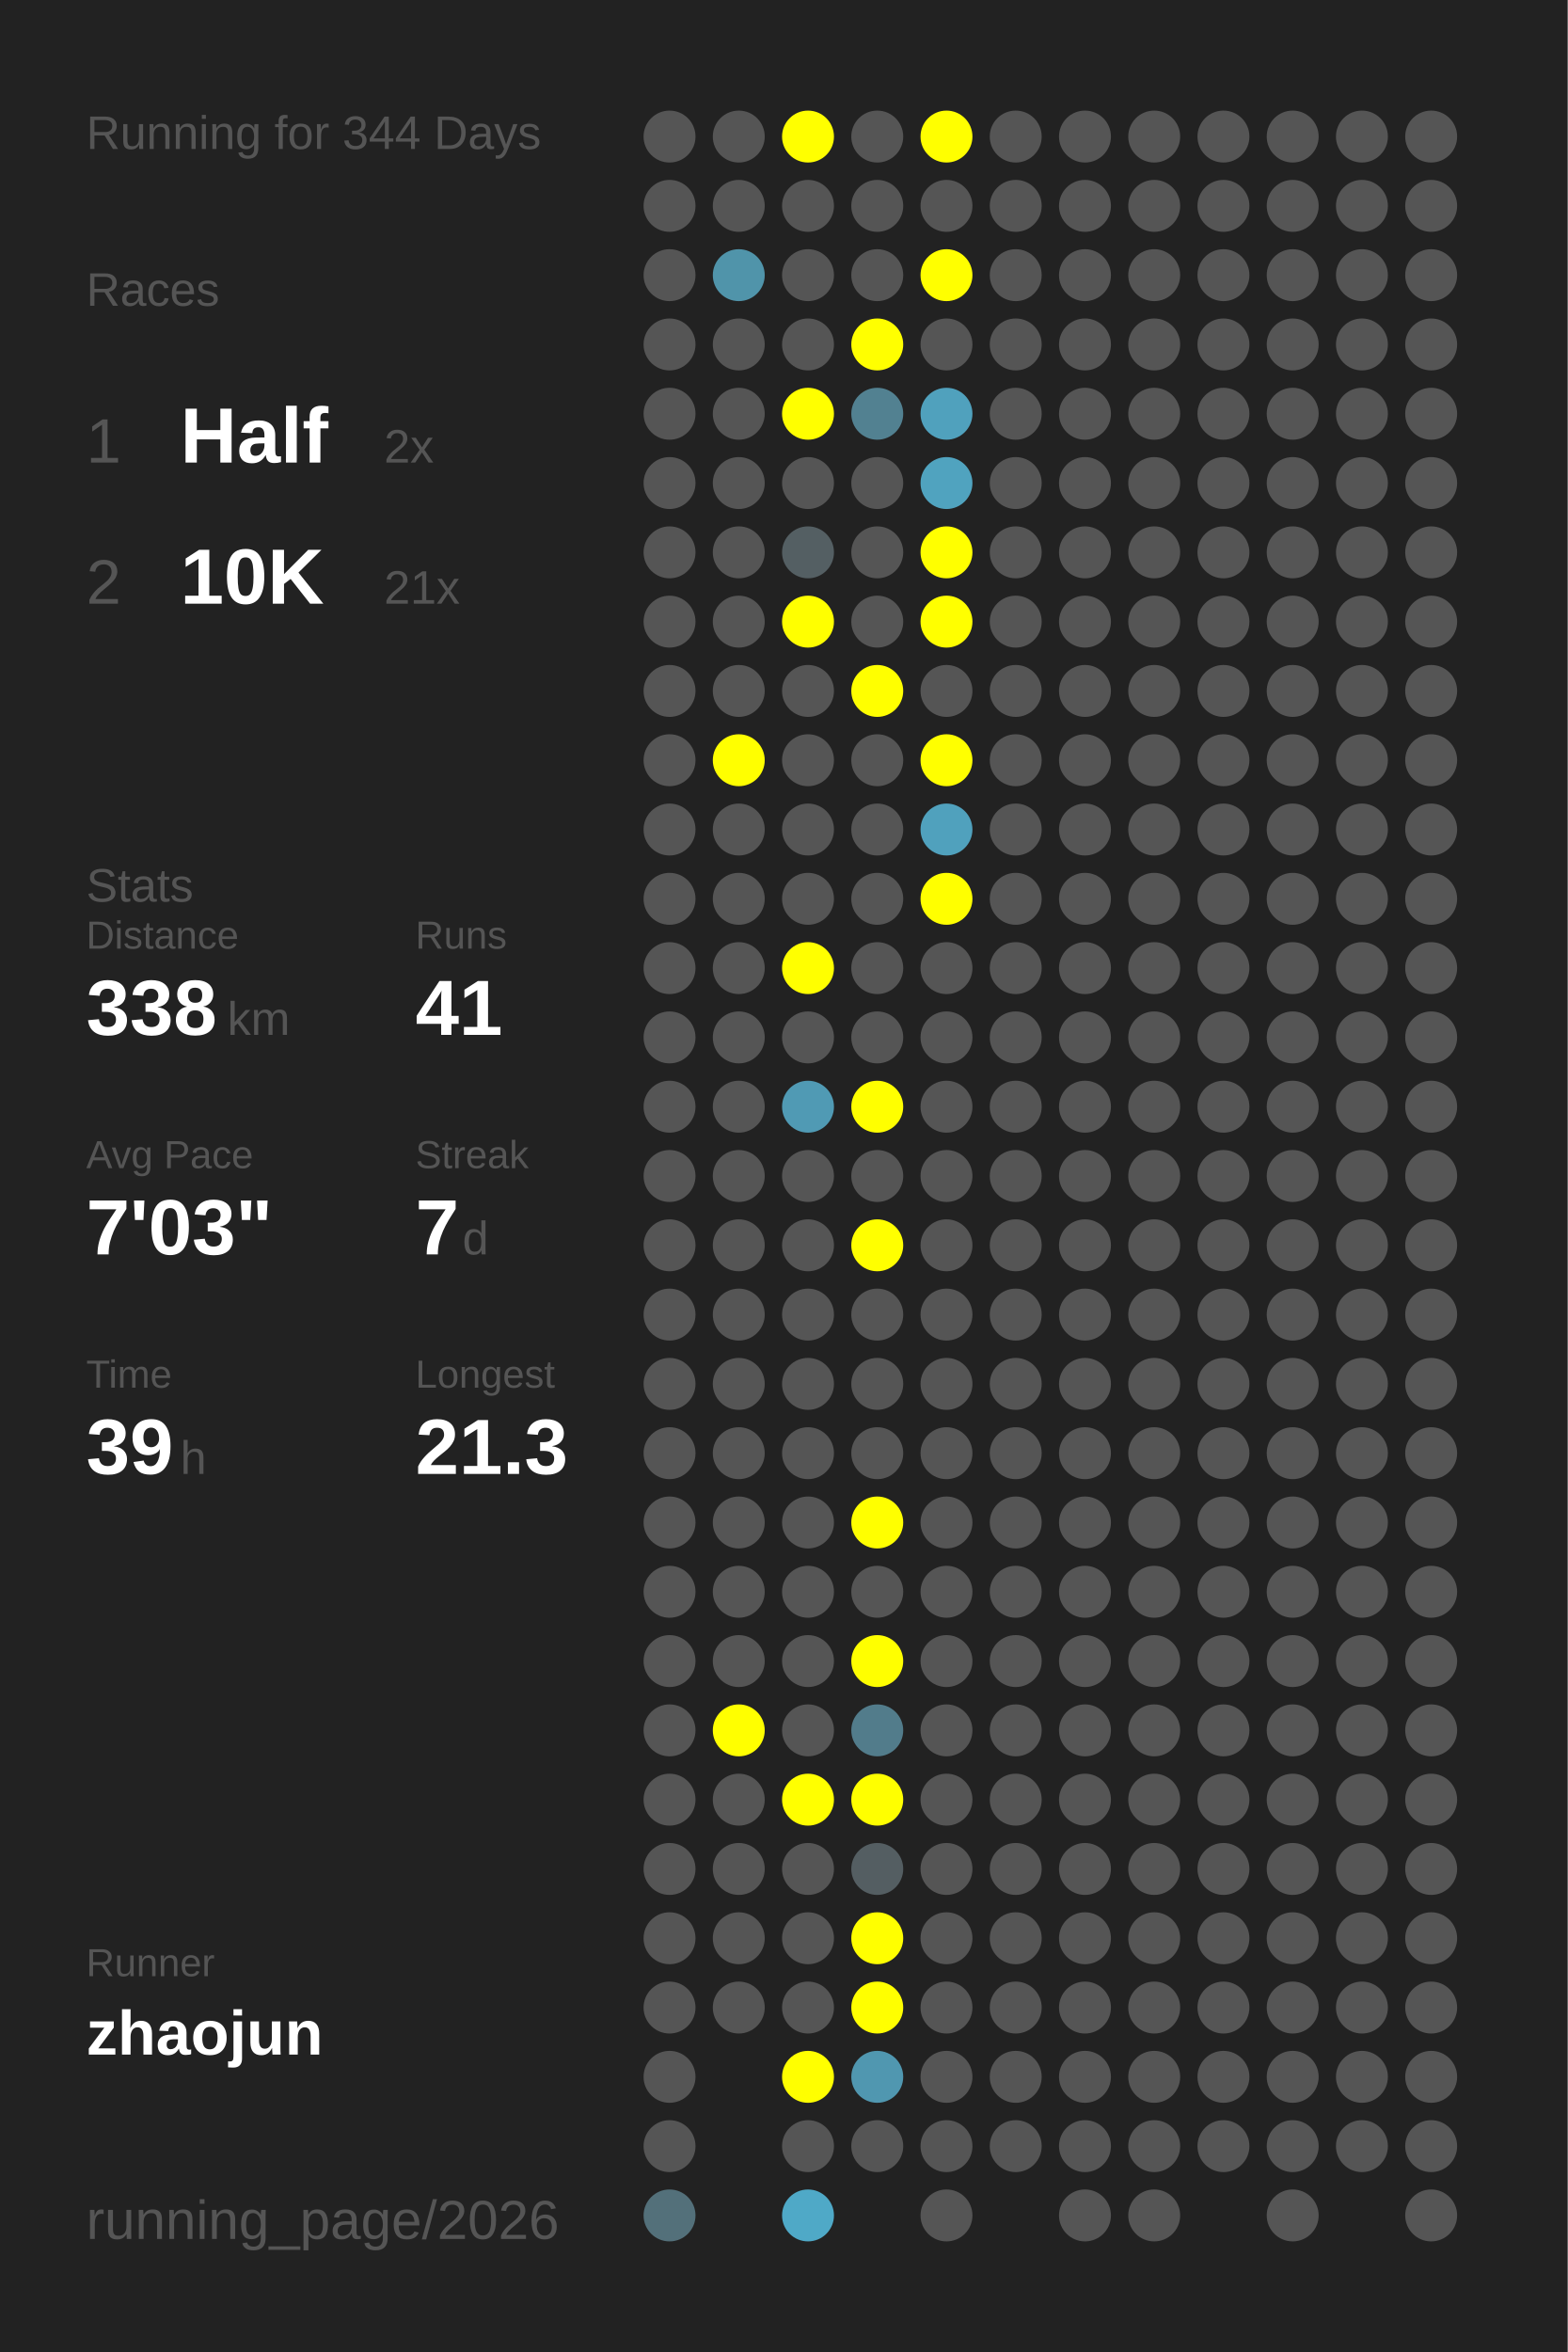
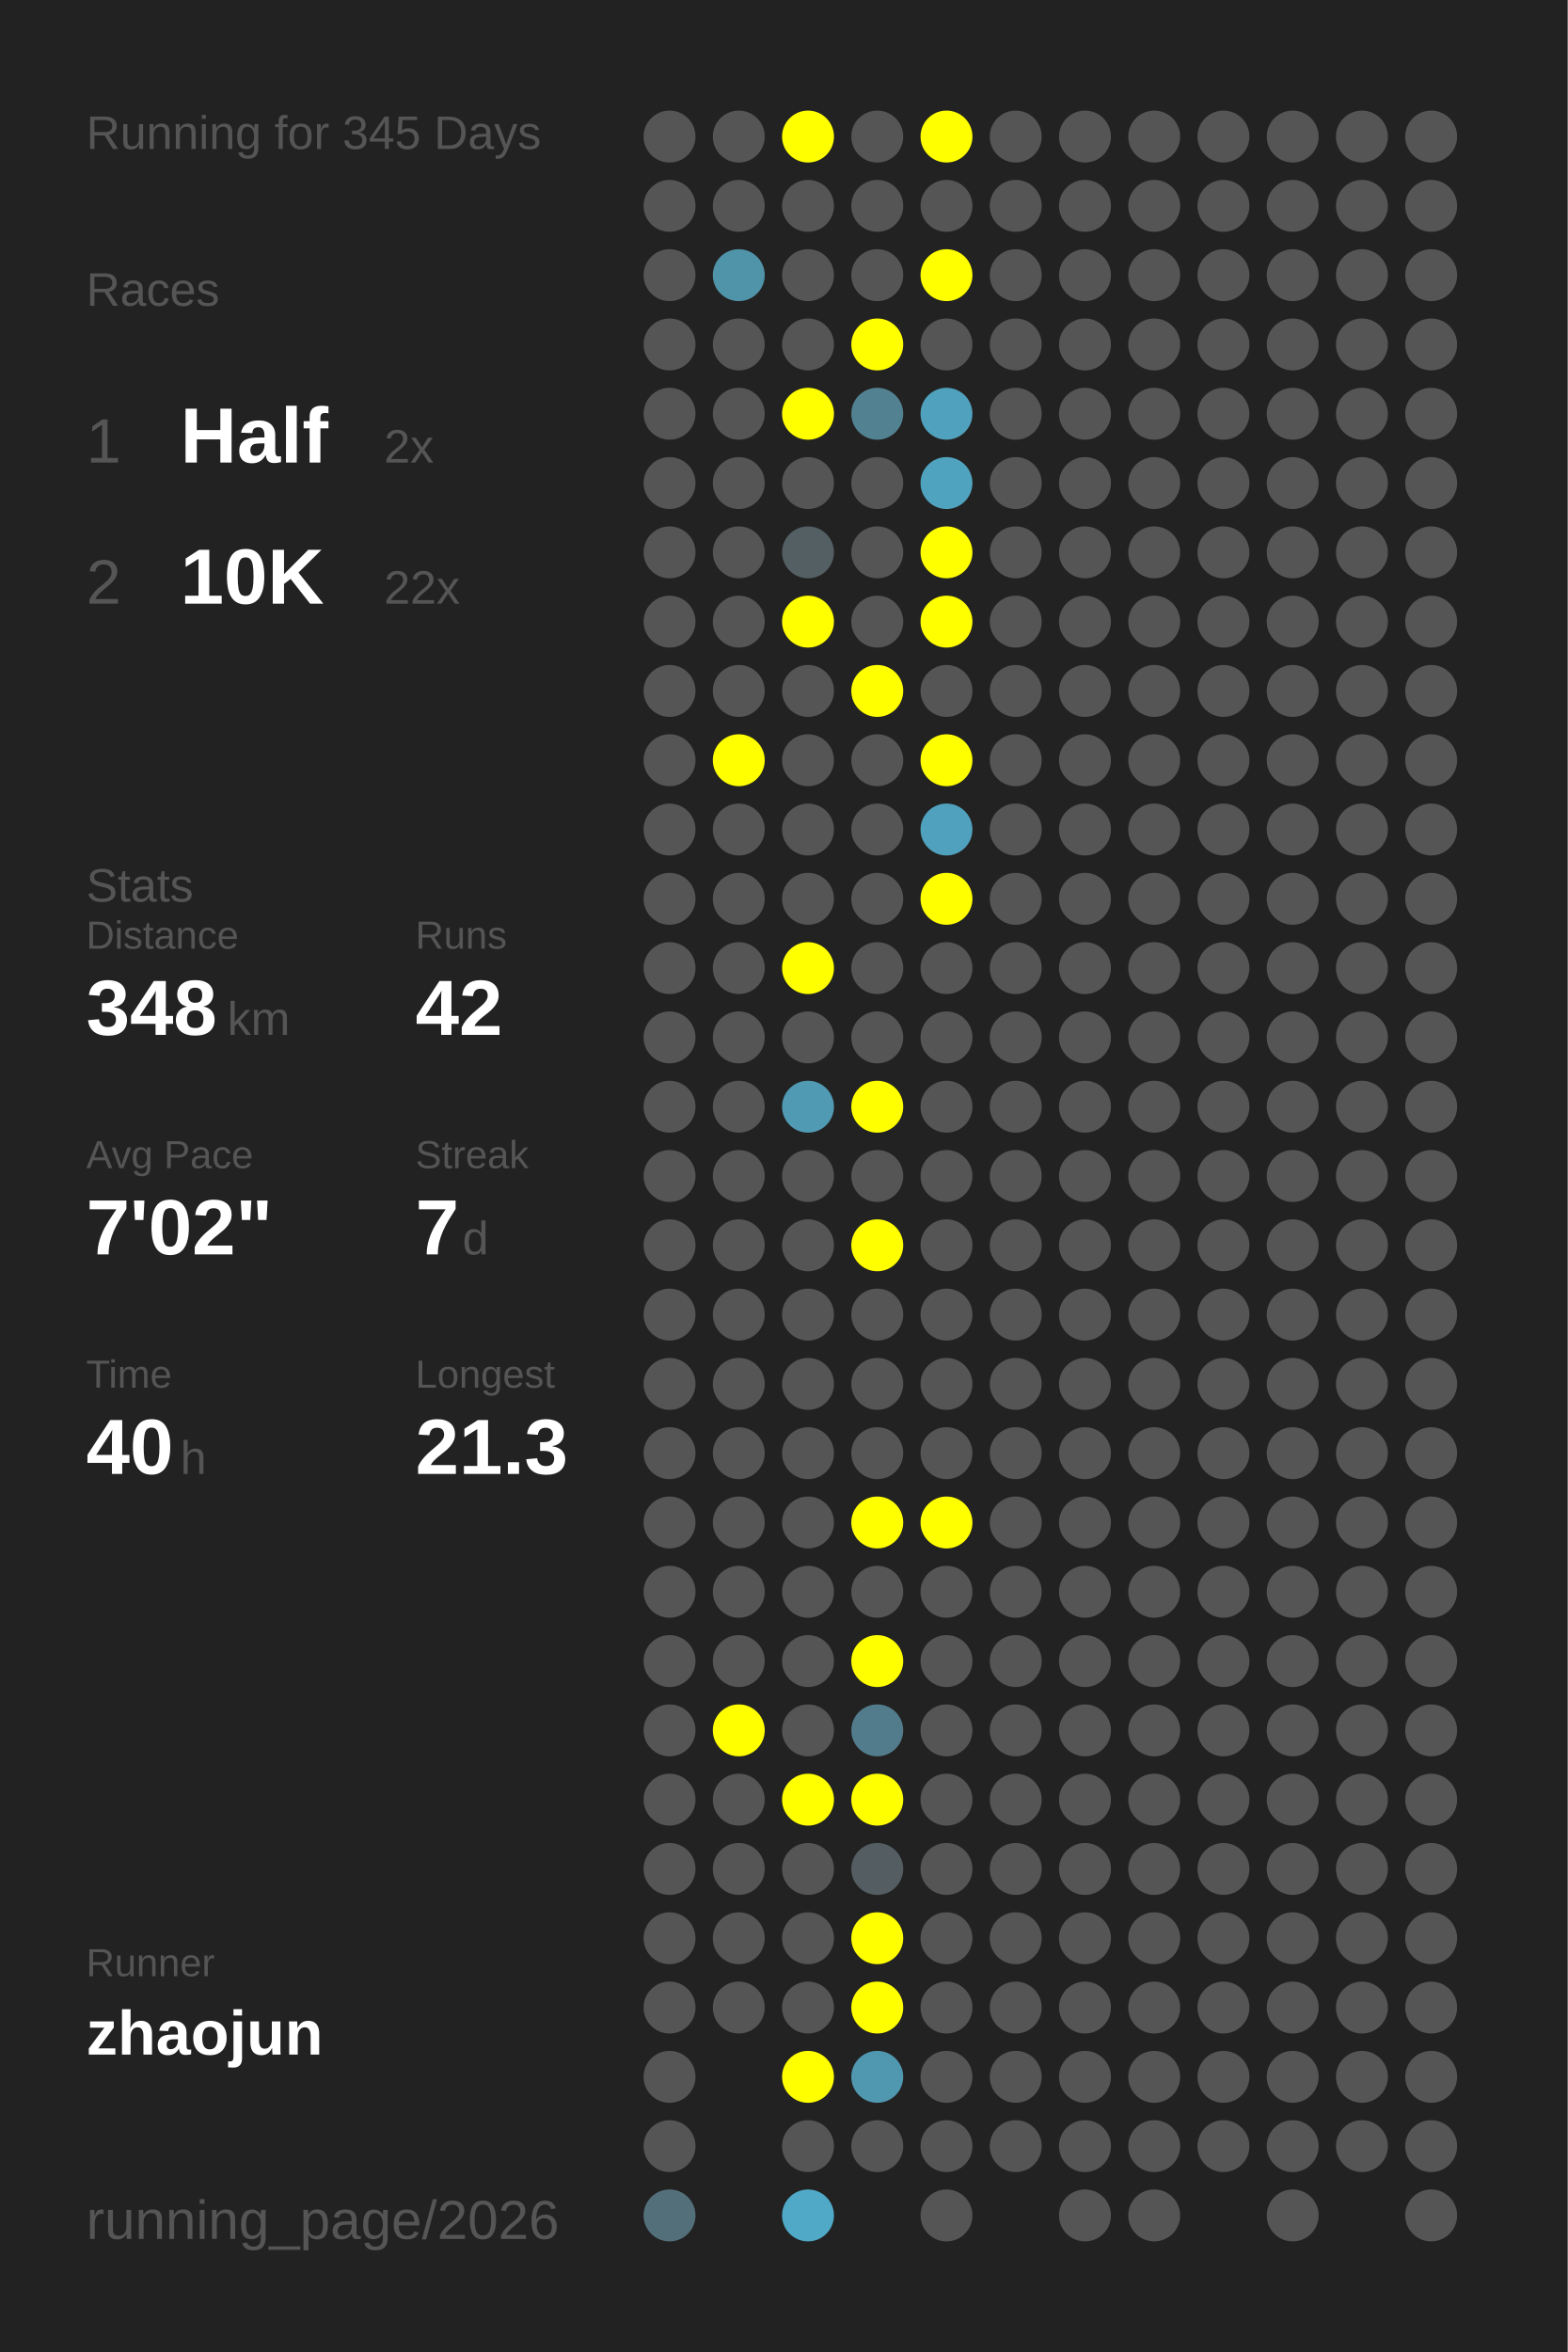
<svg xmlns="http://www.w3.org/2000/svg" baseProfile="full" height="300mm" version="1.1" viewBox="0,0,200,300" width="200mm">
  <defs />
  <rect fill="#222222" height="300" width="200" x="0" y="0" />
-   <text fill="#555555" style="font-size:6px; font-family:Arial;" x="11" y="19">Running for 344 Days</text>
+   <text fill="#555555" style="font-size:6px; font-family:Arial;" x="11" y="19">Running for 345 Days</text>
  <text fill="#555555" style="font-size:6px; font-family:Arial;" x="11" y="39">Races</text>
  <text fill="#555555" style="font-size:8px; font-family:Arial;" x="11" y="59">1</text>
  <text fill="#FFFFFF" style="font-size:10px; font-family:Arial; font-weight:bold;" x="23" y="59">Half</text>
  <text fill="#555555" style="font-size:6px; font-family:Arial;" x="49" y="59">2x</text>
  <text fill="#555555" style="font-size:8px; font-family:Arial;" x="11" y="77">2</text>
  <text fill="#FFFFFF" style="font-size:10px; font-family:Arial; font-weight:bold;" x="23" y="77">10K</text>
-   <text fill="#555555" style="font-size:6px; font-family:Arial;" x="49" y="77">21x</text>
+   <text fill="#555555" style="font-size:6px; font-family:Arial;" x="49" y="77">22x</text>
  <text fill="#555555" style="font-size:6px; font-family:Arial;" x="11" y="115">Stats</text>
  <text fill="#555555" style="font-size:5px; font-family:Arial;" x="11" y="121">Distance</text>
-   <text fill="#FFFFFF" style="font-size:10px; font-family:Arial; font-weight:bold;" x="11" y="132">338</text>
+   <text fill="#FFFFFF" style="font-size:10px; font-family:Arial; font-weight:bold;" x="11" y="132">348</text>
  <text fill="#555555" style="font-size:6px; font-family:Arial;" x="29" y="132">km</text>
  <text fill="#555555" style="font-size:5px; font-family:Arial;" x="53" y="121">Runs</text>
-   <text fill="#FFFFFF" style="font-size:10px; font-family:Arial; font-weight:bold;" x="53" y="132">41</text>
+   <text fill="#FFFFFF" style="font-size:10px; font-family:Arial; font-weight:bold;" x="53" y="132">42</text>
  <text fill="#555555" style="font-size:5px; font-family:Arial;" x="11" y="149">Avg Pace</text>
-   <text fill="#FFFFFF" style="font-size:10px; font-family:Arial; font-weight:bold;" x="11" y="160">7'03"</text>
+   <text fill="#FFFFFF" style="font-size:10px; font-family:Arial; font-weight:bold;" x="11" y="160">7'02"</text>
  <text fill="#555555" style="font-size:5px; font-family:Arial;" x="53" y="149">Streak</text>
  <text fill="#FFFFFF" style="font-size:10px; font-family:Arial; font-weight:bold;" x="53" y="160">7</text>
  <text fill="#555555" style="font-size:6px; font-family:Arial;" x="59" y="160">d</text>
  <text fill="#555555" style="font-size:5px; font-family:Arial;" x="11" y="177">Time</text>
-   <text fill="#FFFFFF" style="font-size:10px; font-family:Arial; font-weight:bold;" x="11" y="188">39</text>
+   <text fill="#FFFFFF" style="font-size:10px; font-family:Arial; font-weight:bold;" x="11" y="188">40</text>
  <text fill="#555555" style="font-size:6px; font-family:Arial;" x="23" y="188">h</text>
  <text fill="#555555" style="font-size:5px; font-family:Arial;" x="53" y="177">Longest</text>
  <text fill="#FFFFFF" style="font-size:10px; font-family:Arial; font-weight:bold;" x="53" y="188">21.3</text>
  <text fill="#555555" style="font-size:5px; font-family:Arial;" x="11" y="252.065">Runner</text>
  <text fill="#FFFFFF" style="font-size:8px; font-family:Arial; font-weight:bold;" x="11" y="262.065">zhaojun</text>
  <text fill="#555555" style="font-size:7px; font-family:Arial;" x="11" y="285.581">running_page/2026</text>
  <circle cx="85.417" cy="17.419" fill="#555555" r="3.312" />
  <circle cx="85.417" cy="26.258" fill="#555555" r="3.312" />
  <circle cx="85.417" cy="35.097" fill="#555555" r="3.312" />
  <circle cx="85.417" cy="43.935" fill="#555555" r="3.312" />
  <circle cx="85.417" cy="52.774" fill="#555555" r="3.312" />
  <circle cx="85.417" cy="61.613" fill="#555555" r="3.312" />
  <circle cx="85.417" cy="70.452" fill="#555555" r="3.312" />
  <circle cx="85.417" cy="79.29" fill="#555555" r="3.312" />
  <circle cx="85.417" cy="88.129" fill="#555555" r="3.312" />
  <circle cx="85.417" cy="96.968" fill="#555555" r="3.312" />
  <circle cx="85.417" cy="105.806" fill="#555555" r="3.312" />
  <circle cx="85.417" cy="114.645" fill="#555555" r="3.312" />
  <circle cx="85.417" cy="123.484" fill="#555555" r="3.312" />
  <circle cx="85.417" cy="132.323" fill="#555555" r="3.312" />
  <circle cx="85.417" cy="141.161" fill="#555555" r="3.312" />
  <circle cx="85.417" cy="150" fill="#555555" r="3.312" />
  <circle cx="85.417" cy="158.839" fill="#555555" r="3.312" />
  <circle cx="85.417" cy="167.677" fill="#555555" r="3.312" />
  <circle cx="85.417" cy="176.516" fill="#555555" r="3.312" />
  <circle cx="85.417" cy="185.355" fill="#555555" r="3.312" />
  <circle cx="85.417" cy="194.194" fill="#555555" r="3.312" />
  <circle cx="85.417" cy="203.032" fill="#555555" r="3.312" />
  <circle cx="85.417" cy="211.871" fill="#555555" r="3.312" />
  <circle cx="85.417" cy="220.71" fill="#555555" r="3.312" />
  <circle cx="85.417" cy="229.548" fill="#555555" r="3.312" />
  <circle cx="85.417" cy="238.387" fill="#555555" r="3.312" />
  <circle cx="85.417" cy="247.226" fill="#555555" r="3.312" />
  <circle cx="85.417" cy="256.065" fill="#555555" r="3.312" />
  <circle cx="85.417" cy="264.903" fill="#555555" r="3.312" />
  <circle cx="85.417" cy="273.742" fill="#555555" r="3.312" />
  <circle cx="85.417" cy="282.581" fill="#53707a" r="3.312" />
  <circle cx="94.25" cy="17.419" fill="#555555" r="3.312" />
  <circle cx="94.25" cy="26.258" fill="#555555" r="3.312" />
  <circle cx="94.25" cy="35.097" fill="#5094aa" r="3.312" />
  <circle cx="94.25" cy="43.935" fill="#555555" r="3.312" />
  <circle cx="94.25" cy="52.774" fill="#555555" r="3.312" />
  <circle cx="94.25" cy="61.613" fill="#555555" r="3.312" />
  <circle cx="94.25" cy="70.452" fill="#555555" r="3.312" />
  <circle cx="94.25" cy="79.29" fill="#555555" r="3.312" />
  <circle cx="94.25" cy="88.129" fill="#555555" r="3.312" />
  <circle cx="94.25" cy="96.968" fill="#FFFF00" r="3.312" />
  <circle cx="94.25" cy="105.806" fill="#555555" r="3.312" />
  <circle cx="94.25" cy="114.645" fill="#555555" r="3.312" />
  <circle cx="94.25" cy="123.484" fill="#555555" r="3.312" />
  <circle cx="94.25" cy="132.323" fill="#555555" r="3.312" />
  <circle cx="94.25" cy="141.161" fill="#555555" r="3.312" />
  <circle cx="94.25" cy="150" fill="#555555" r="3.312" />
  <circle cx="94.25" cy="158.839" fill="#555555" r="3.312" />
  <circle cx="94.25" cy="167.677" fill="#555555" r="3.312" />
  <circle cx="94.25" cy="176.516" fill="#555555" r="3.312" />
  <circle cx="94.25" cy="185.355" fill="#555555" r="3.312" />
  <circle cx="94.25" cy="194.194" fill="#555555" r="3.312" />
  <circle cx="94.25" cy="203.032" fill="#555555" r="3.312" />
  <circle cx="94.25" cy="211.871" fill="#555555" r="3.312" />
  <circle cx="94.25" cy="220.71" fill="#FFFF00" r="3.312" />
  <circle cx="94.25" cy="229.548" fill="#555555" r="3.312" />
  <circle cx="94.25" cy="238.387" fill="#555555" r="3.312" />
  <circle cx="94.25" cy="247.226" fill="#555555" r="3.312" />
  <circle cx="94.25" cy="256.065" fill="#555555" r="3.312" />
  <circle cx="103.083" cy="17.419" fill="#FFFF00" r="3.312" />
  <circle cx="103.083" cy="26.258" fill="#555555" r="3.312" />
  <circle cx="103.083" cy="35.097" fill="#555555" r="3.312" />
  <circle cx="103.083" cy="43.935" fill="#555555" r="3.312" />
  <circle cx="103.083" cy="52.774" fill="#FFFF00" r="3.312" />
  <circle cx="103.083" cy="61.613" fill="#555555" r="3.312" />
  <circle cx="103.083" cy="70.452" fill="#545f63" r="3.312" />
  <circle cx="103.083" cy="79.29" fill="#FFFF00" r="3.312" />
  <circle cx="103.083" cy="88.129" fill="#555555" r="3.312" />
  <circle cx="103.083" cy="96.968" fill="#555555" r="3.312" />
  <circle cx="103.083" cy="105.806" fill="#555555" r="3.312" />
  <circle cx="103.083" cy="114.645" fill="#555555" r="3.312" />
  <circle cx="103.083" cy="123.484" fill="#FFFF00" r="3.312" />
  <circle cx="103.083" cy="132.323" fill="#555555" r="3.312" />
  <circle cx="103.083" cy="141.161" fill="#509ab4" r="3.312" />
  <circle cx="103.083" cy="150" fill="#555555" r="3.312" />
  <circle cx="103.083" cy="158.839" fill="#555555" r="3.312" />
  <circle cx="103.083" cy="167.677" fill="#555555" r="3.312" />
  <circle cx="103.083" cy="176.516" fill="#555555" r="3.312" />
  <circle cx="103.083" cy="185.355" fill="#555555" r="3.312" />
  <circle cx="103.083" cy="194.194" fill="#555555" r="3.312" />
  <circle cx="103.083" cy="203.032" fill="#555555" r="3.312" />
  <circle cx="103.083" cy="211.871" fill="#555555" r="3.312" />
  <circle cx="103.083" cy="220.71" fill="#555555" r="3.312" />
  <circle cx="103.083" cy="229.548" fill="#FFFF00" r="3.312" />
  <circle cx="103.083" cy="238.387" fill="#555555" r="3.312" />
  <circle cx="103.083" cy="247.226" fill="#555555" r="3.312" />
  <circle cx="103.083" cy="256.065" fill="#555555" r="3.312" />
  <circle cx="103.083" cy="264.903" fill="#FFFF00" r="3.312" />
  <circle cx="103.083" cy="273.742" fill="#555555" r="3.312" />
  <circle cx="103.083" cy="282.581" fill="#4fa9c7" r="3.312" />
  <circle cx="111.917" cy="17.419" fill="#555555" r="3.312" />
  <circle cx="111.917" cy="26.258" fill="#555555" r="3.312" />
  <circle cx="111.917" cy="35.097" fill="#555555" r="3.312" />
  <circle cx="111.917" cy="43.935" fill="#FFFF00" r="3.312" />
  <circle cx="111.917" cy="52.774" fill="#528191" r="3.312" />
  <circle cx="111.917" cy="61.613" fill="#555555" r="3.312" />
  <circle cx="111.917" cy="70.452" fill="#555555" r="3.312" />
  <circle cx="111.917" cy="79.29" fill="#555555" r="3.312" />
  <circle cx="111.917" cy="88.129" fill="#FFFF00" r="3.312" />
  <circle cx="111.917" cy="96.968" fill="#555555" r="3.312" />
  <circle cx="111.917" cy="105.806" fill="#555555" r="3.312" />
  <circle cx="111.917" cy="114.645" fill="#555555" r="3.312" />
  <circle cx="111.917" cy="123.484" fill="#555555" r="3.312" />
  <circle cx="111.917" cy="132.323" fill="#555555" r="3.312" />
  <circle cx="111.917" cy="141.161" fill="#FFFF00" r="3.312" />
  <circle cx="111.917" cy="150" fill="#555555" r="3.312" />
  <circle cx="111.917" cy="158.839" fill="#FFFF00" r="3.312" />
  <circle cx="111.917" cy="167.677" fill="#555555" r="3.312" />
  <circle cx="111.917" cy="176.516" fill="#555555" r="3.312" />
  <circle cx="111.917" cy="185.355" fill="#555555" r="3.312" />
  <circle cx="111.917" cy="194.194" fill="#FFFF00" r="3.312" />
  <circle cx="111.917" cy="203.032" fill="#555555" r="3.312" />
  <circle cx="111.917" cy="211.871" fill="#FFFF00" r="3.312" />
  <circle cx="111.917" cy="220.71" fill="#527c8b" r="3.312" />
  <circle cx="111.917" cy="229.548" fill="#FFFF00" r="3.312" />
  <circle cx="111.917" cy="238.387" fill="#545e62" r="3.312" />
  <circle cx="111.917" cy="247.226" fill="#FFFF00" r="3.312" />
  <circle cx="111.917" cy="256.065" fill="#FFFF00" r="3.312" />
  <circle cx="111.917" cy="264.903" fill="#5097b0" r="3.312" />
  <circle cx="111.917" cy="273.742" fill="#555555" r="3.312" />
  <circle cx="120.75" cy="17.419" fill="#FFFF00" r="3.312" />
  <circle cx="120.75" cy="26.258" fill="#555555" r="3.312" />
  <circle cx="120.75" cy="35.097" fill="#FFFF00" r="3.312" />
  <circle cx="120.75" cy="43.935" fill="#555555" r="3.312" />
  <circle cx="120.75" cy="52.774" fill="#50a1bd" r="3.312" />
  <circle cx="120.75" cy="61.613" fill="#50a3bf" r="3.312" />
  <circle cx="120.75" cy="70.452" fill="#FFFF00" r="3.312" />
  <circle cx="120.75" cy="79.29" fill="#FFFF00" r="3.312" />
  <circle cx="120.75" cy="88.129" fill="#555555" r="3.312" />
  <circle cx="120.75" cy="96.968" fill="#FFFF00" r="3.312" />
  <circle cx="120.75" cy="105.806" fill="#50a1bd" r="3.312" />
  <circle cx="120.75" cy="114.645" fill="#FFFF00" r="3.312" />
  <circle cx="120.75" cy="123.484" fill="#555555" r="3.312" />
  <circle cx="120.75" cy="132.323" fill="#555555" r="3.312" />
  <circle cx="120.75" cy="141.161" fill="#555555" r="3.312" />
  <circle cx="120.75" cy="150" fill="#555555" r="3.312" />
  <circle cx="120.75" cy="158.839" fill="#555555" r="3.312" />
  <circle cx="120.75" cy="167.677" fill="#555555" r="3.312" />
  <circle cx="120.75" cy="176.516" fill="#555555" r="3.312" />
  <circle cx="120.75" cy="185.355" fill="#555555" r="3.312" />
-   <circle cx="120.75" cy="194.194" fill="#555555" r="3.312" />
+   <circle cx="120.75" cy="194.194" fill="#FFFF00" r="3.312" />
  <circle cx="120.75" cy="203.032" fill="#555555" r="3.312" />
  <circle cx="120.75" cy="211.871" fill="#555555" r="3.312" />
  <circle cx="120.75" cy="220.71" fill="#555555" r="3.312" />
  <circle cx="120.75" cy="229.548" fill="#555555" r="3.312" />
  <circle cx="120.75" cy="238.387" fill="#555555" r="3.312" />
  <circle cx="120.75" cy="247.226" fill="#555555" r="3.312" />
  <circle cx="120.75" cy="256.065" fill="#555555" r="3.312" />
  <circle cx="120.75" cy="264.903" fill="#555555" r="3.312" />
  <circle cx="120.75" cy="273.742" fill="#555555" r="3.312" />
  <circle cx="120.75" cy="282.581" fill="#555555" r="3.312" />
  <circle cx="129.583" cy="17.419" fill="#555555" r="3.312" />
  <circle cx="129.583" cy="26.258" fill="#555555" r="3.312" />
  <circle cx="129.583" cy="35.097" fill="#555555" r="3.312" />
  <circle cx="129.583" cy="43.935" fill="#555555" r="3.312" />
  <circle cx="129.583" cy="52.774" fill="#555555" r="3.312" />
  <circle cx="129.583" cy="61.613" fill="#555555" r="3.312" />
  <circle cx="129.583" cy="70.452" fill="#555555" r="3.312" />
  <circle cx="129.583" cy="79.29" fill="#555555" r="3.312" />
  <circle cx="129.583" cy="88.129" fill="#555555" r="3.312" />
  <circle cx="129.583" cy="96.968" fill="#555555" r="3.312" />
  <circle cx="129.583" cy="105.806" fill="#555555" r="3.312" />
  <circle cx="129.583" cy="114.645" fill="#555555" r="3.312" />
  <circle cx="129.583" cy="123.484" fill="#555555" r="3.312" />
  <circle cx="129.583" cy="132.323" fill="#555555" r="3.312" />
  <circle cx="129.583" cy="141.161" fill="#555555" r="3.312" />
  <circle cx="129.583" cy="150" fill="#555555" r="3.312" />
  <circle cx="129.583" cy="158.839" fill="#555555" r="3.312" />
  <circle cx="129.583" cy="167.677" fill="#555555" r="3.312" />
  <circle cx="129.583" cy="176.516" fill="#555555" r="3.312" />
  <circle cx="129.583" cy="185.355" fill="#555555" r="3.312" />
  <circle cx="129.583" cy="194.194" fill="#555555" r="3.312" />
  <circle cx="129.583" cy="203.032" fill="#555555" r="3.312" />
  <circle cx="129.583" cy="211.871" fill="#555555" r="3.312" />
  <circle cx="129.583" cy="220.71" fill="#555555" r="3.312" />
  <circle cx="129.583" cy="229.548" fill="#555555" r="3.312" />
  <circle cx="129.583" cy="238.387" fill="#555555" r="3.312" />
  <circle cx="129.583" cy="247.226" fill="#555555" r="3.312" />
  <circle cx="129.583" cy="256.065" fill="#555555" r="3.312" />
  <circle cx="129.583" cy="264.903" fill="#555555" r="3.312" />
  <circle cx="129.583" cy="273.742" fill="#555555" r="3.312" />
  <circle cx="138.417" cy="17.419" fill="#555555" r="3.312" />
  <circle cx="138.417" cy="26.258" fill="#555555" r="3.312" />
  <circle cx="138.417" cy="35.097" fill="#555555" r="3.312" />
  <circle cx="138.417" cy="43.935" fill="#555555" r="3.312" />
  <circle cx="138.417" cy="52.774" fill="#555555" r="3.312" />
  <circle cx="138.417" cy="61.613" fill="#555555" r="3.312" />
  <circle cx="138.417" cy="70.452" fill="#555555" r="3.312" />
  <circle cx="138.417" cy="79.29" fill="#555555" r="3.312" />
  <circle cx="138.417" cy="88.129" fill="#555555" r="3.312" />
  <circle cx="138.417" cy="96.968" fill="#555555" r="3.312" />
  <circle cx="138.417" cy="105.806" fill="#555555" r="3.312" />
  <circle cx="138.417" cy="114.645" fill="#555555" r="3.312" />
  <circle cx="138.417" cy="123.484" fill="#555555" r="3.312" />
  <circle cx="138.417" cy="132.323" fill="#555555" r="3.312" />
  <circle cx="138.417" cy="141.161" fill="#555555" r="3.312" />
  <circle cx="138.417" cy="150" fill="#555555" r="3.312" />
  <circle cx="138.417" cy="158.839" fill="#555555" r="3.312" />
  <circle cx="138.417" cy="167.677" fill="#555555" r="3.312" />
  <circle cx="138.417" cy="176.516" fill="#555555" r="3.312" />
  <circle cx="138.417" cy="185.355" fill="#555555" r="3.312" />
  <circle cx="138.417" cy="194.194" fill="#555555" r="3.312" />
  <circle cx="138.417" cy="203.032" fill="#555555" r="3.312" />
  <circle cx="138.417" cy="211.871" fill="#555555" r="3.312" />
  <circle cx="138.417" cy="220.71" fill="#555555" r="3.312" />
  <circle cx="138.417" cy="229.548" fill="#555555" r="3.312" />
  <circle cx="138.417" cy="238.387" fill="#555555" r="3.312" />
  <circle cx="138.417" cy="247.226" fill="#555555" r="3.312" />
  <circle cx="138.417" cy="256.065" fill="#555555" r="3.312" />
  <circle cx="138.417" cy="264.903" fill="#555555" r="3.312" />
  <circle cx="138.417" cy="273.742" fill="#555555" r="3.312" />
  <circle cx="138.417" cy="282.581" fill="#555555" r="3.312" />
  <circle cx="147.25" cy="17.419" fill="#555555" r="3.312" />
  <circle cx="147.25" cy="26.258" fill="#555555" r="3.312" />
  <circle cx="147.25" cy="35.097" fill="#555555" r="3.312" />
  <circle cx="147.25" cy="43.935" fill="#555555" r="3.312" />
  <circle cx="147.25" cy="52.774" fill="#555555" r="3.312" />
  <circle cx="147.25" cy="61.613" fill="#555555" r="3.312" />
  <circle cx="147.25" cy="70.452" fill="#555555" r="3.312" />
  <circle cx="147.25" cy="79.29" fill="#555555" r="3.312" />
  <circle cx="147.25" cy="88.129" fill="#555555" r="3.312" />
  <circle cx="147.25" cy="96.968" fill="#555555" r="3.312" />
  <circle cx="147.25" cy="105.806" fill="#555555" r="3.312" />
  <circle cx="147.25" cy="114.645" fill="#555555" r="3.312" />
  <circle cx="147.25" cy="123.484" fill="#555555" r="3.312" />
  <circle cx="147.25" cy="132.323" fill="#555555" r="3.312" />
  <circle cx="147.25" cy="141.161" fill="#555555" r="3.312" />
  <circle cx="147.25" cy="150" fill="#555555" r="3.312" />
  <circle cx="147.25" cy="158.839" fill="#555555" r="3.312" />
  <circle cx="147.25" cy="167.677" fill="#555555" r="3.312" />
  <circle cx="147.25" cy="176.516" fill="#555555" r="3.312" />
  <circle cx="147.25" cy="185.355" fill="#555555" r="3.312" />
  <circle cx="147.25" cy="194.194" fill="#555555" r="3.312" />
  <circle cx="147.25" cy="203.032" fill="#555555" r="3.312" />
  <circle cx="147.25" cy="211.871" fill="#555555" r="3.312" />
  <circle cx="147.25" cy="220.71" fill="#555555" r="3.312" />
  <circle cx="147.25" cy="229.548" fill="#555555" r="3.312" />
  <circle cx="147.25" cy="238.387" fill="#555555" r="3.312" />
  <circle cx="147.25" cy="247.226" fill="#555555" r="3.312" />
  <circle cx="147.25" cy="256.065" fill="#555555" r="3.312" />
  <circle cx="147.25" cy="264.903" fill="#555555" r="3.312" />
  <circle cx="147.25" cy="273.742" fill="#555555" r="3.312" />
  <circle cx="147.25" cy="282.581" fill="#555555" r="3.312" />
  <circle cx="156.083" cy="17.419" fill="#555555" r="3.312" />
  <circle cx="156.083" cy="26.258" fill="#555555" r="3.312" />
  <circle cx="156.083" cy="35.097" fill="#555555" r="3.312" />
  <circle cx="156.083" cy="43.935" fill="#555555" r="3.312" />
  <circle cx="156.083" cy="52.774" fill="#555555" r="3.312" />
  <circle cx="156.083" cy="61.613" fill="#555555" r="3.312" />
  <circle cx="156.083" cy="70.452" fill="#555555" r="3.312" />
  <circle cx="156.083" cy="79.29" fill="#555555" r="3.312" />
  <circle cx="156.083" cy="88.129" fill="#555555" r="3.312" />
  <circle cx="156.083" cy="96.968" fill="#555555" r="3.312" />
  <circle cx="156.083" cy="105.806" fill="#555555" r="3.312" />
  <circle cx="156.083" cy="114.645" fill="#555555" r="3.312" />
  <circle cx="156.083" cy="123.484" fill="#555555" r="3.312" />
  <circle cx="156.083" cy="132.323" fill="#555555" r="3.312" />
  <circle cx="156.083" cy="141.161" fill="#555555" r="3.312" />
  <circle cx="156.083" cy="150" fill="#555555" r="3.312" />
  <circle cx="156.083" cy="158.839" fill="#555555" r="3.312" />
  <circle cx="156.083" cy="167.677" fill="#555555" r="3.312" />
  <circle cx="156.083" cy="176.516" fill="#555555" r="3.312" />
  <circle cx="156.083" cy="185.355" fill="#555555" r="3.312" />
  <circle cx="156.083" cy="194.194" fill="#555555" r="3.312" />
  <circle cx="156.083" cy="203.032" fill="#555555" r="3.312" />
  <circle cx="156.083" cy="211.871" fill="#555555" r="3.312" />
  <circle cx="156.083" cy="220.71" fill="#555555" r="3.312" />
  <circle cx="156.083" cy="229.548" fill="#555555" r="3.312" />
  <circle cx="156.083" cy="238.387" fill="#555555" r="3.312" />
  <circle cx="156.083" cy="247.226" fill="#555555" r="3.312" />
  <circle cx="156.083" cy="256.065" fill="#555555" r="3.312" />
  <circle cx="156.083" cy="264.903" fill="#555555" r="3.312" />
  <circle cx="156.083" cy="273.742" fill="#555555" r="3.312" />
  <circle cx="164.917" cy="17.419" fill="#555555" r="3.312" />
  <circle cx="164.917" cy="26.258" fill="#555555" r="3.312" />
  <circle cx="164.917" cy="35.097" fill="#555555" r="3.312" />
  <circle cx="164.917" cy="43.935" fill="#555555" r="3.312" />
  <circle cx="164.917" cy="52.774" fill="#555555" r="3.312" />
  <circle cx="164.917" cy="61.613" fill="#555555" r="3.312" />
  <circle cx="164.917" cy="70.452" fill="#555555" r="3.312" />
  <circle cx="164.917" cy="79.29" fill="#555555" r="3.312" />
  <circle cx="164.917" cy="88.129" fill="#555555" r="3.312" />
  <circle cx="164.917" cy="96.968" fill="#555555" r="3.312" />
  <circle cx="164.917" cy="105.806" fill="#555555" r="3.312" />
  <circle cx="164.917" cy="114.645" fill="#555555" r="3.312" />
  <circle cx="164.917" cy="123.484" fill="#555555" r="3.312" />
  <circle cx="164.917" cy="132.323" fill="#555555" r="3.312" />
  <circle cx="164.917" cy="141.161" fill="#555555" r="3.312" />
  <circle cx="164.917" cy="150" fill="#555555" r="3.312" />
  <circle cx="164.917" cy="158.839" fill="#555555" r="3.312" />
  <circle cx="164.917" cy="167.677" fill="#555555" r="3.312" />
  <circle cx="164.917" cy="176.516" fill="#555555" r="3.312" />
  <circle cx="164.917" cy="185.355" fill="#555555" r="3.312" />
  <circle cx="164.917" cy="194.194" fill="#555555" r="3.312" />
  <circle cx="164.917" cy="203.032" fill="#555555" r="3.312" />
  <circle cx="164.917" cy="211.871" fill="#555555" r="3.312" />
  <circle cx="164.917" cy="220.71" fill="#555555" r="3.312" />
  <circle cx="164.917" cy="229.548" fill="#555555" r="3.312" />
  <circle cx="164.917" cy="238.387" fill="#555555" r="3.312" />
  <circle cx="164.917" cy="247.226" fill="#555555" r="3.312" />
  <circle cx="164.917" cy="256.065" fill="#555555" r="3.312" />
  <circle cx="164.917" cy="264.903" fill="#555555" r="3.312" />
  <circle cx="164.917" cy="273.742" fill="#555555" r="3.312" />
  <circle cx="164.917" cy="282.581" fill="#555555" r="3.312" />
  <circle cx="173.75" cy="17.419" fill="#555555" r="3.312" />
  <circle cx="173.75" cy="26.258" fill="#555555" r="3.312" />
  <circle cx="173.75" cy="35.097" fill="#555555" r="3.312" />
  <circle cx="173.75" cy="43.935" fill="#555555" r="3.312" />
  <circle cx="173.75" cy="52.774" fill="#555555" r="3.312" />
  <circle cx="173.75" cy="61.613" fill="#555555" r="3.312" />
  <circle cx="173.75" cy="70.452" fill="#555555" r="3.312" />
  <circle cx="173.75" cy="79.29" fill="#555555" r="3.312" />
  <circle cx="173.75" cy="88.129" fill="#555555" r="3.312" />
  <circle cx="173.75" cy="96.968" fill="#555555" r="3.312" />
  <circle cx="173.75" cy="105.806" fill="#555555" r="3.312" />
  <circle cx="173.75" cy="114.645" fill="#555555" r="3.312" />
  <circle cx="173.75" cy="123.484" fill="#555555" r="3.312" />
  <circle cx="173.75" cy="132.323" fill="#555555" r="3.312" />
  <circle cx="173.75" cy="141.161" fill="#555555" r="3.312" />
  <circle cx="173.75" cy="150" fill="#555555" r="3.312" />
  <circle cx="173.75" cy="158.839" fill="#555555" r="3.312" />
  <circle cx="173.75" cy="167.677" fill="#555555" r="3.312" />
  <circle cx="173.75" cy="176.516" fill="#555555" r="3.312" />
  <circle cx="173.75" cy="185.355" fill="#555555" r="3.312" />
  <circle cx="173.75" cy="194.194" fill="#555555" r="3.312" />
  <circle cx="173.75" cy="203.032" fill="#555555" r="3.312" />
  <circle cx="173.75" cy="211.871" fill="#555555" r="3.312" />
  <circle cx="173.75" cy="220.71" fill="#555555" r="3.312" />
  <circle cx="173.75" cy="229.548" fill="#555555" r="3.312" />
  <circle cx="173.75" cy="238.387" fill="#555555" r="3.312" />
  <circle cx="173.75" cy="247.226" fill="#555555" r="3.312" />
  <circle cx="173.75" cy="256.065" fill="#555555" r="3.312" />
  <circle cx="173.75" cy="264.903" fill="#555555" r="3.312" />
  <circle cx="173.75" cy="273.742" fill="#555555" r="3.312" />
  <circle cx="182.583" cy="17.419" fill="#555555" r="3.312" />
  <circle cx="182.583" cy="26.258" fill="#555555" r="3.312" />
  <circle cx="182.583" cy="35.097" fill="#555555" r="3.312" />
  <circle cx="182.583" cy="43.935" fill="#555555" r="3.312" />
  <circle cx="182.583" cy="52.774" fill="#555555" r="3.312" />
  <circle cx="182.583" cy="61.613" fill="#555555" r="3.312" />
  <circle cx="182.583" cy="70.452" fill="#555555" r="3.312" />
  <circle cx="182.583" cy="79.29" fill="#555555" r="3.312" />
  <circle cx="182.583" cy="88.129" fill="#555555" r="3.312" />
  <circle cx="182.583" cy="96.968" fill="#555555" r="3.312" />
  <circle cx="182.583" cy="105.806" fill="#555555" r="3.312" />
  <circle cx="182.583" cy="114.645" fill="#555555" r="3.312" />
  <circle cx="182.583" cy="123.484" fill="#555555" r="3.312" />
  <circle cx="182.583" cy="132.323" fill="#555555" r="3.312" />
  <circle cx="182.583" cy="141.161" fill="#555555" r="3.312" />
  <circle cx="182.583" cy="150" fill="#555555" r="3.312" />
  <circle cx="182.583" cy="158.839" fill="#555555" r="3.312" />
  <circle cx="182.583" cy="167.677" fill="#555555" r="3.312" />
  <circle cx="182.583" cy="176.516" fill="#555555" r="3.312" />
  <circle cx="182.583" cy="185.355" fill="#555555" r="3.312" />
  <circle cx="182.583" cy="194.194" fill="#555555" r="3.312" />
  <circle cx="182.583" cy="203.032" fill="#555555" r="3.312" />
  <circle cx="182.583" cy="211.871" fill="#555555" r="3.312" />
  <circle cx="182.583" cy="220.71" fill="#555555" r="3.312" />
  <circle cx="182.583" cy="229.548" fill="#555555" r="3.312" />
  <circle cx="182.583" cy="238.387" fill="#555555" r="3.312" />
  <circle cx="182.583" cy="247.226" fill="#555555" r="3.312" />
  <circle cx="182.583" cy="256.065" fill="#555555" r="3.312" />
  <circle cx="182.583" cy="264.903" fill="#555555" r="3.312" />
  <circle cx="182.583" cy="273.742" fill="#555555" r="3.312" />
  <circle cx="182.583" cy="282.581" fill="#555555" r="3.312" />
</svg>
